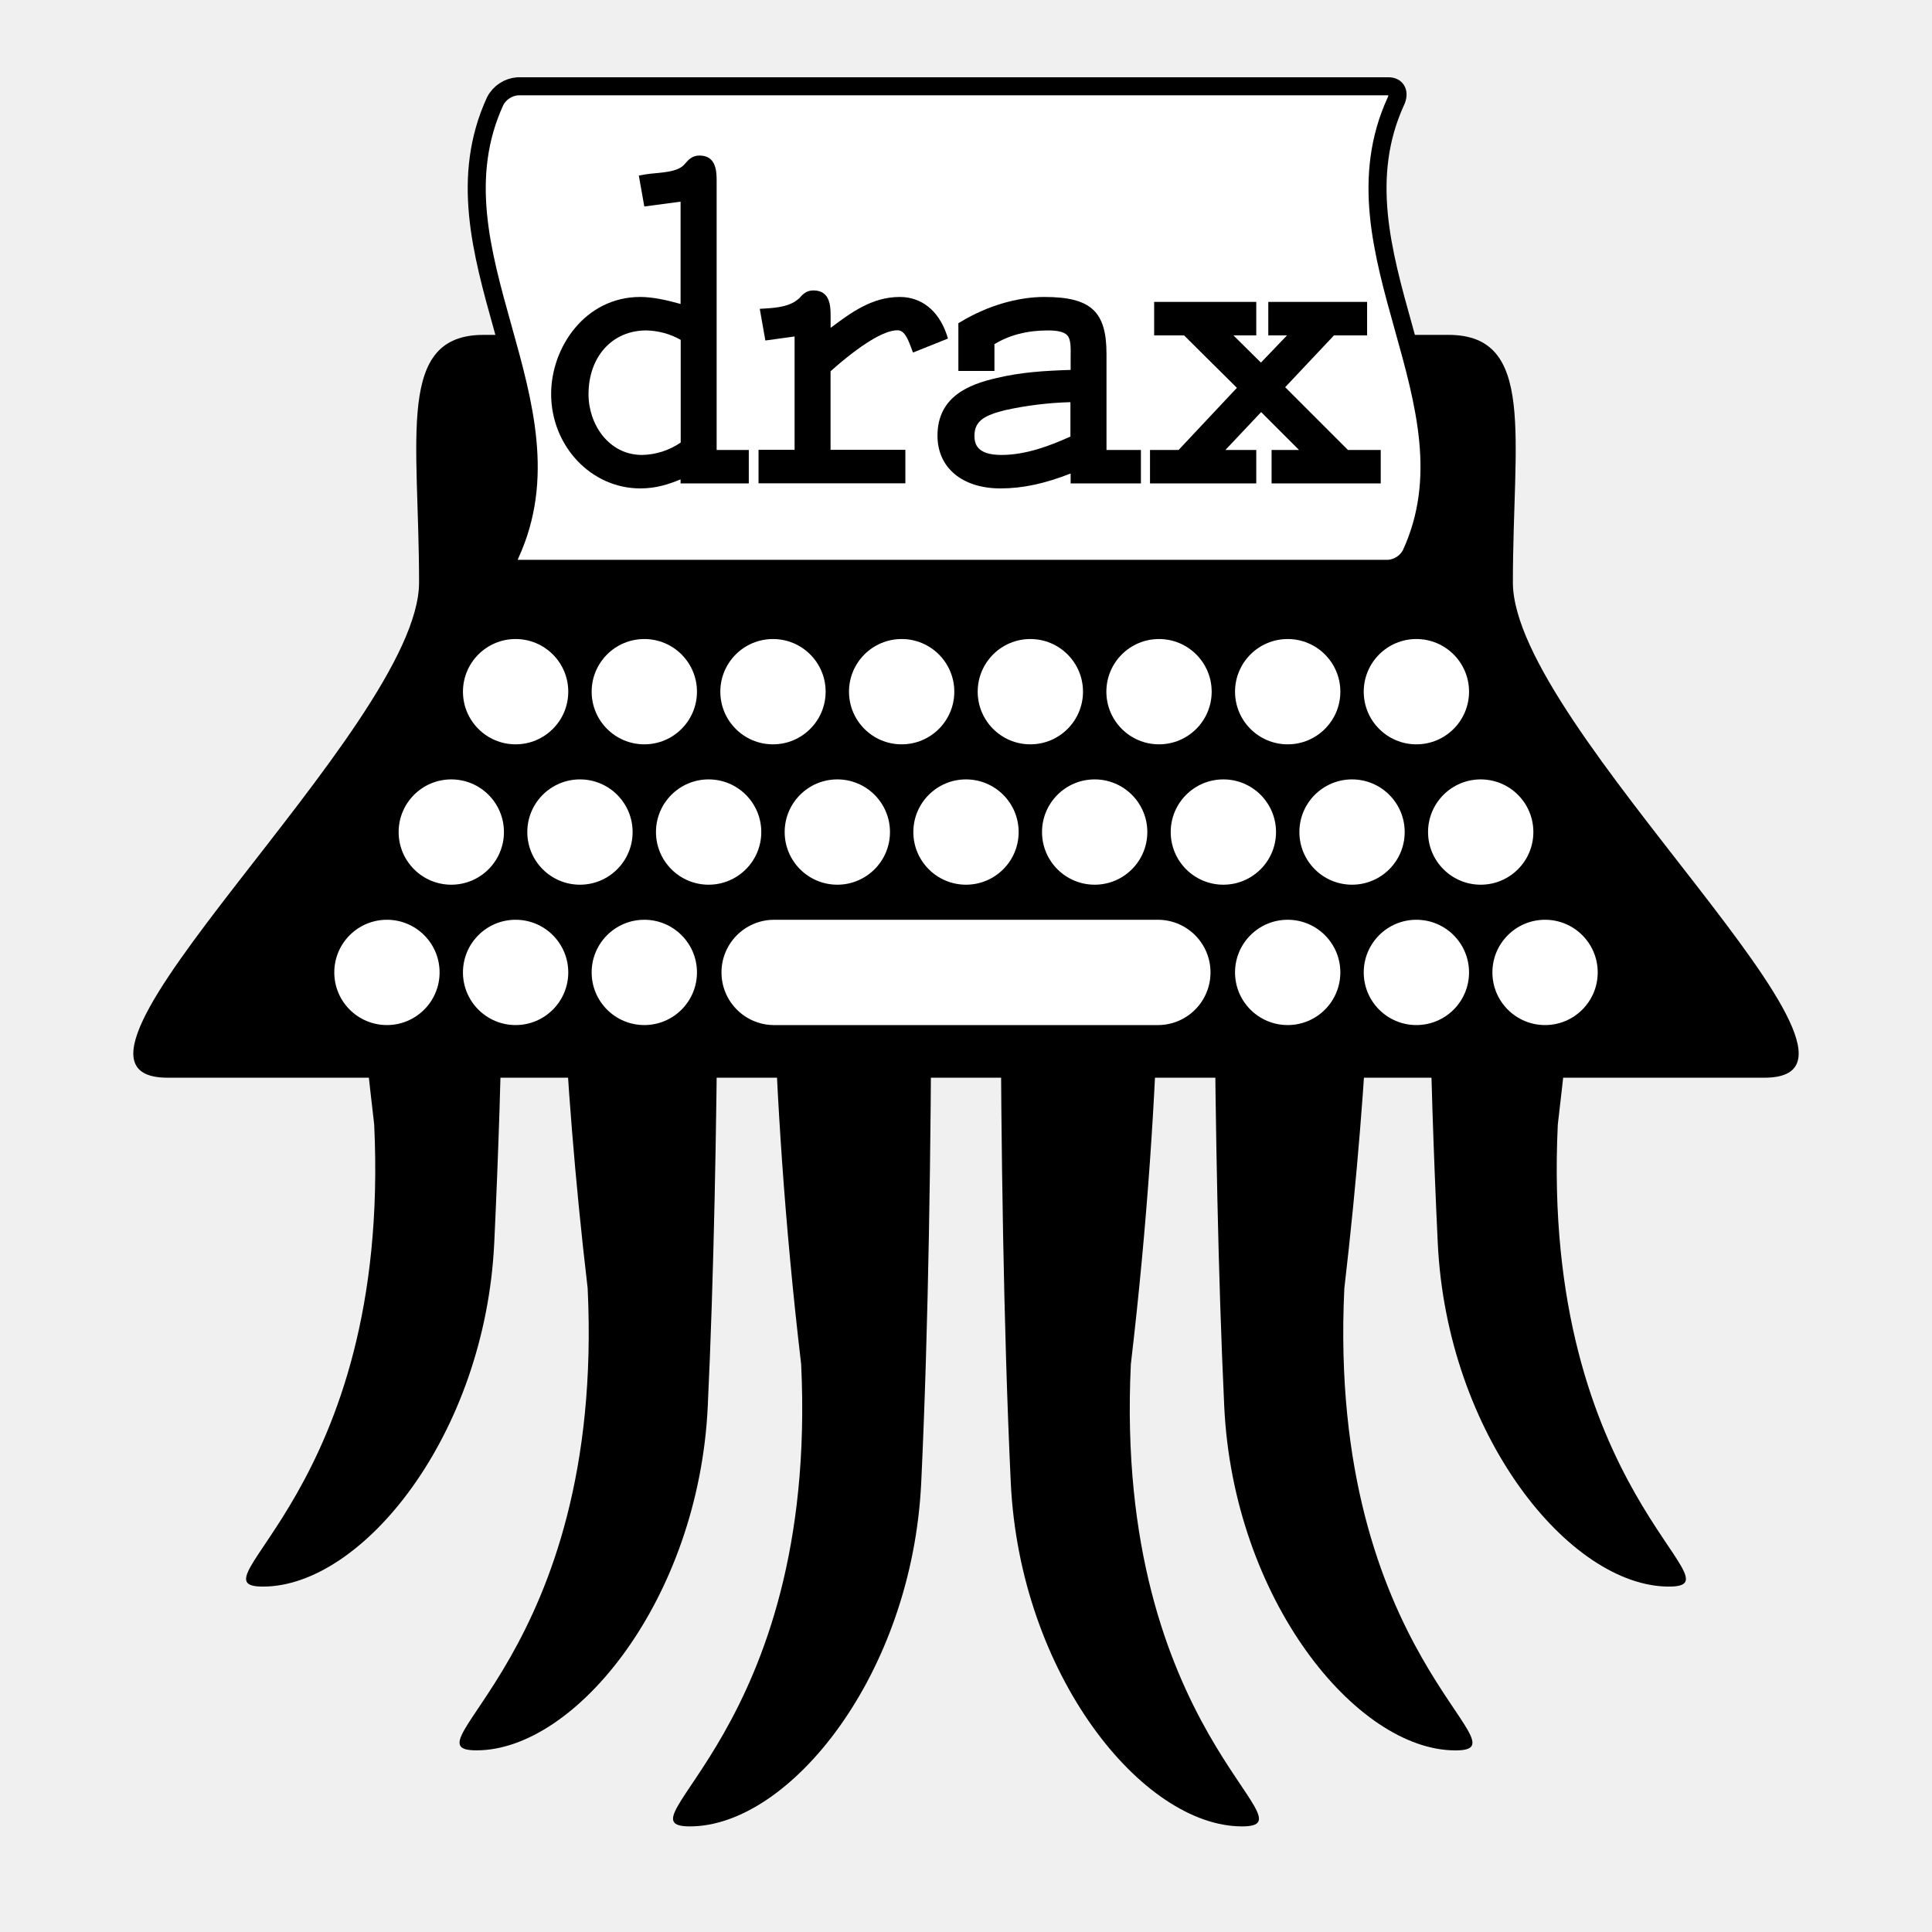
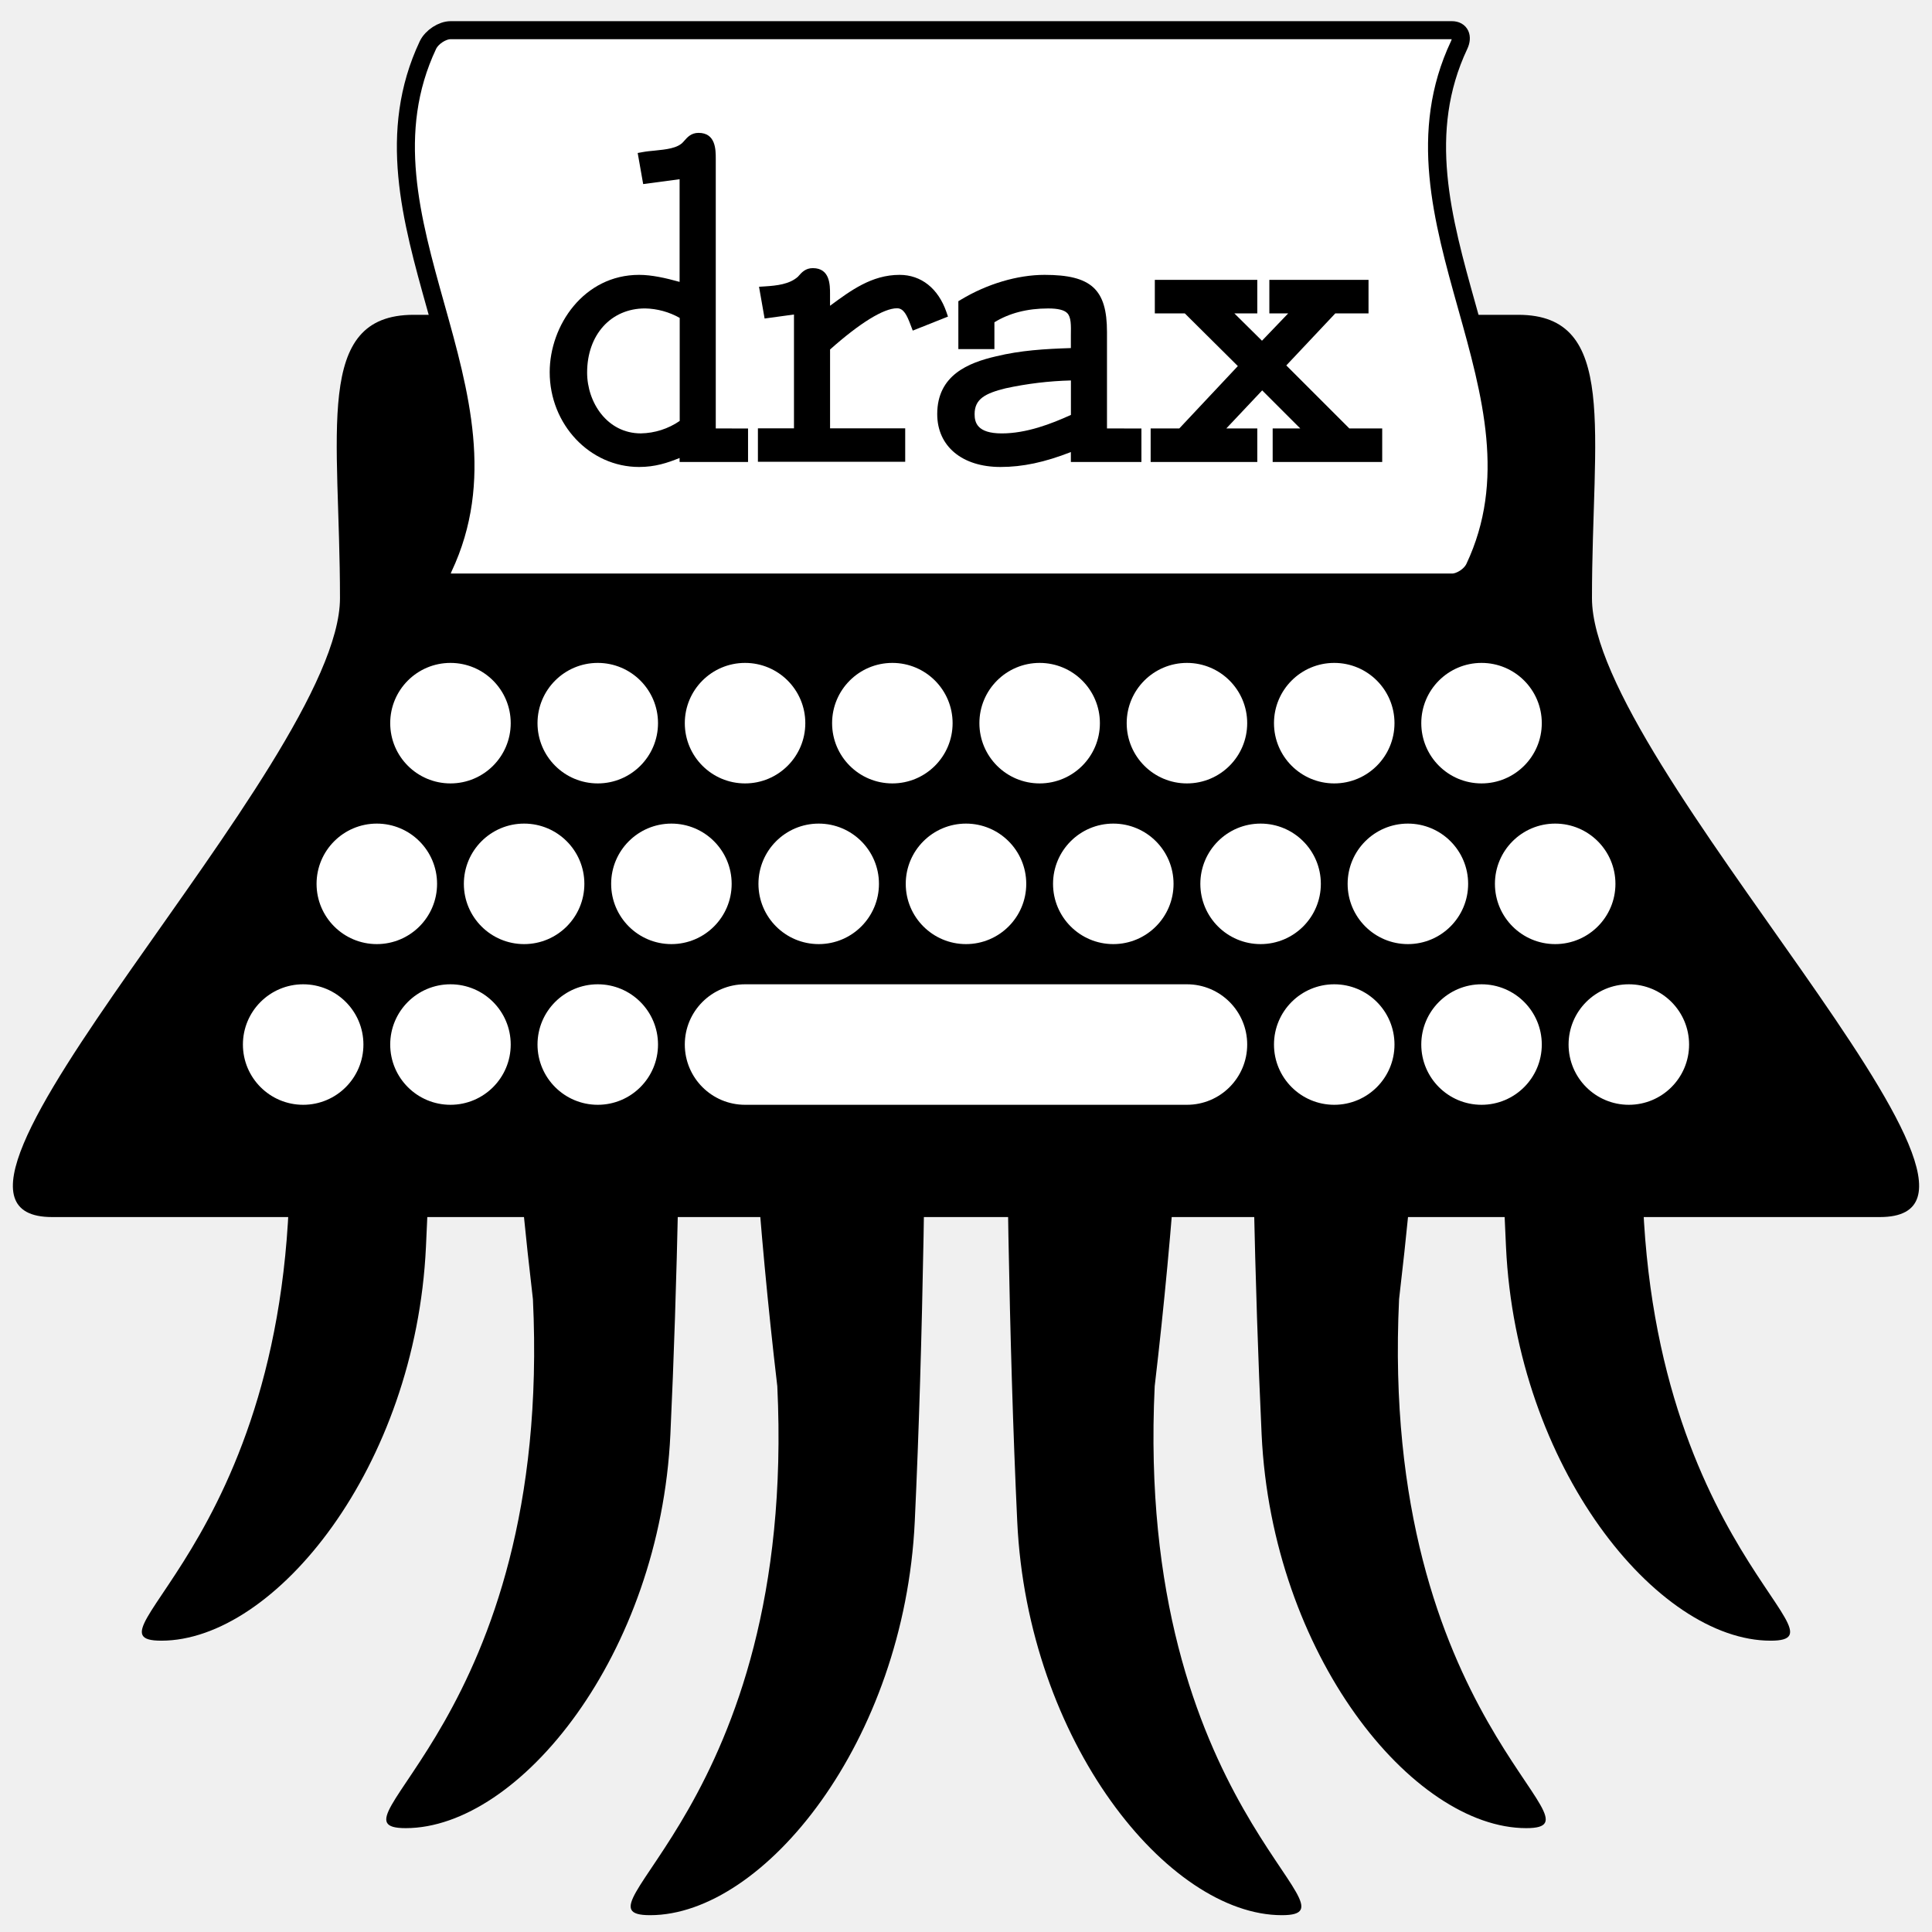
<svg xmlns="http://www.w3.org/2000/svg" viewBox="0 0 750 750">
  <defs>
    <style>
      .cls-1 {
        fill: #fff;
      }

      .cls-2 {
        fill: none;
        stroke: #000;
        stroke-miterlimit: 10;
        stroke-width: 7px;
      }
    </style>
  </defs>
  <g id="tentacles">
    <g>
-       <path d="M145.26,436.53c6.81,143.05-72.66,179.38-43.14,179.38,38.6,0,86.23-58.9,89.75-133.51,1.67-35.47,2.67-68.64,3.25-98.09H139.64C141.14,399.85,143,417.19,145.26,436.53Z" />
-       <path d="M228.13,500.11c6.82,143-72.65,179.37-43.14,179.37,38.6,0,86.24-58.89,89.76-133.5,2.41-51.15,3.43-109.67,3.79-161.67h-60C220.15,418.29,223.09,457.27,228.13,500.11Z" />
-       <path d="M300.28,384.31c1.16,40.19,4.16,89.48,10.73,145.31,6.81,143-72.66,179.38-43.14,179.38,38.6,0,86.24-58.9,89.75-133.51,2.88-61.1,3.78-132.72,3.93-191.18H300.28Z" />
-       <path d="M558.13,482.4c3.52,74.61,51.15,133.51,89.75,133.51,29.52,0-50-36.33-43.14-179.38,2.29-19.46,4.15-36.79,5.64-52.22H554.85C555.43,413.32,556.43,446.41,558.13,482.4Z" />
-       <path d="M475.25,546c3.52,74.61,51.16,133.5,89.76,133.5,29.51,0-50-36.33-43.14-179.37,5-42.84,8-81.82,9.6-115.8h-60C471.82,436.31,472.84,494.83,475.25,546Z" />
-       <path d="M388.45,384.31c.15,58.46,1.05,130.08,3.93,191.18C395.89,650.1,443.53,709,482.13,709c29.52,0-49.95-36.33-43.14-179.38,6.57-55.83,9.57-105.12,10.73-145.31H388.45Z" />
+       <path d="M112,431.58c7.79,163.74-83.17,205.33-49.39,205.33,44.19,0,98.72-67.42,102.74-152.82,1.92-40.6,3.06-78.57,3.73-112.29H105.59C107.3,389.59,109.41,409.44,112,431.58Z" />
+       <path d="M206.88,504.35c7.8,163.75-83.17,205.33-49.38,205.33,44.19,0,98.72-67.41,102.74-152.82,2.76-58.54,3.93-125.53,4.34-185.06H195.9C197.75,410.7,201.12,455.32,206.88,504.35Z" />
+       <path d="M289.47,371.8c1.32,46,4.76,102.43,12.28,166.34,7.8,163.75-83.17,205.33-49.38,205.33,44.18,0,98.71-67.42,102.74-152.82,3.29-69.94,4.32-151.93,4.5-218.85H289.47Z" />
+       <path d="M584.63,484.09c4,85.4,58.55,152.82,102.74,152.82,33.78,0-57.18-41.59-49.39-205.33,2.62-22.28,4.75-42.12,6.46-59.78H580.87C581.53,405,582.69,442.89,584.63,484.09Z" />
+       <path d="M489.76,556.86c4,85.41,58.55,152.82,102.74,152.82,33.79,0-57.18-41.58-49.38-205.33,5.76-49,9.13-93.65,11-132.55H485.42C485.83,431.33,487,498.32,489.76,556.86Z" />
+       <path d="M390.39,371.8c.18,66.92,1.21,148.91,4.5,218.85,4,85.4,58.56,152.82,102.74,152.82,33.79,0-57.18-41.58-49.38-205.33,7.52-63.91,11-120.33,12.28-166.34H390.39Z" />
    </g>
  </g>
  <g id="typewriter">
-     <path d="M587.3,226.12c0-56.26,9.08-96.12-25-96.12H187.68c-34.06,0-25,39.86-25,96.12S6,418.36,65.06,418.36H684.94C744,418.36,587.3,282.39,587.3,226.12Z" />
+     <path d="M618,232.21c0-64.4,10.39-110-28.59-110H160.57c-39,0-28.59,45.63-28.59,110S-47.36,472.46,20.22,472.46H729.78C797.36,472.46,618,296.62,618,232.21Z" />
  </g>
  <g id="keys">
    <g>
      <g>
-         <circle class="cls-1" cx="175.19" cy="323" r="20.44" />
-         <circle class="cls-1" cx="225.14" cy="323" r="20.44" />
-         <circle class="cls-1" cx="275.09" cy="323" r="20.44" />
-         <circle class="cls-1" cx="325.05" cy="323" r="20.44" />
-         <circle class="cls-1" cx="375" cy="323" r="20.44" />
-         <circle class="cls-1" cx="424.95" cy="323" r="20.44" />
-         <circle class="cls-1" cx="474.91" cy="323" r="20.44" />
-         <circle class="cls-1" cx="524.86" cy="323" r="20.44" />
-         <circle class="cls-1" cx="574.81" cy="323" r="20.44" />
+         <circle class="cls-1" cx="146.28" cy="343.11" r="23.39" />
+         <circle class="cls-1" cx="203.46" cy="343.11" r="23.39" />
+         <circle class="cls-1" cx="260.64" cy="343.11" r="23.39" />
+         <circle class="cls-1" cx="317.82" cy="343.11" r="23.39" />
+         <circle class="cls-1" cx="375" cy="343.11" r="23.39" />
+         <circle class="cls-1" cx="432.18" cy="343.11" r="23.39" />
+         <circle class="cls-1" cx="489.36" cy="343.11" r="23.39" />
+         <circle class="cls-1" cx="546.54" cy="343.11" r="23.39" />
+         <circle class="cls-1" cx="603.72" cy="343.11" r="23.39" />
      </g>
      <g>
-         <circle class="cls-1" cx="200.16" cy="268.51" r="20.44" />
-         <circle class="cls-1" cx="250.12" cy="268.51" r="20.44" />
-         <circle class="cls-1" cx="300.07" cy="268.51" r="20.44" />
-         <circle class="cls-1" cx="350.02" cy="268.51" r="20.44" />
-         <circle class="cls-1" cx="399.98" cy="268.51" r="20.44" />
-         <circle class="cls-1" cx="449.93" cy="268.51" r="20.44" />
-         <circle class="cls-1" cx="499.88" cy="268.51" r="20.44" />
-         <circle class="cls-1" cx="549.84" cy="268.51" r="20.44" />
+         <circle class="cls-1" cx="174.87" cy="280.73" r="23.39" />
+         <circle class="cls-1" cx="232.05" cy="280.73" r="23.39" />
+         <circle class="cls-1" cx="289.23" cy="280.73" r="23.39" />
+         <circle class="cls-1" cx="346.41" cy="280.73" r="23.39" />
+         <circle class="cls-1" cx="403.59" cy="280.73" r="23.39" />
+         <circle class="cls-1" cx="460.77" cy="280.73" r="23.39" />
+         <circle class="cls-1" cx="517.95" cy="280.73" r="23.39" />
+         <circle class="cls-1" cx="575.13" cy="280.73" r="23.39" />
      </g>
      <g>
-         <circle class="cls-1" cx="150.21" cy="377.49" r="20.44" />
-         <circle class="cls-1" cx="200.16" cy="377.49" r="20.44" />
-         <circle class="cls-1" cx="250.12" cy="377.49" r="20.44" />
-         <circle class="cls-1" cx="499.88" cy="377.49" r="20.44" />
-         <circle class="cls-1" cx="549.84" cy="377.49" r="20.44" />
-         <circle class="cls-1" cx="599.79" cy="377.49" r="20.44" />
-         <path class="cls-1" d="M449.93,357.06H300.07a20.44,20.44,0,0,0,0,40.87H449.93a20.44,20.44,0,0,0,0-40.87Z" />
+         <circle class="cls-1" cx="117.69" cy="405.49" r="23.39" />
+         <circle class="cls-1" cx="174.87" cy="405.49" r="23.39" />
+         <circle class="cls-1" cx="232.05" cy="405.49" r="23.39" />
+         <circle class="cls-1" cx="517.95" cy="405.49" r="23.39" />
+         <circle class="cls-1" cx="575.13" cy="405.49" r="23.39" />
+         <circle class="cls-1" cx="632.31" cy="405.49" r="23.39" />
+         <path class="cls-1" d="M460.77,382.1H289.23a23.39,23.39,0,0,0,0,46.78H460.77a23.39,23.39,0,1,0,0-46.78Z" />
      </g>
    </g>
  </g>
  <g id="page">
    <g>
-       <path class="cls-1" d="M200.94,33.5H539.06c3.19,0,4.29,2.59,2.83,5.78C515,97.87,574.7,156.46,547.78,215.05a10.75,10.75,0,0,1-8.72,5.77H200.94c-3.19,0-4.29-2.58-2.83-5.77C225,156.46,165.3,97.87,192.22,39.28A10.77,10.77,0,0,1,200.94,33.5Z" />
-       <path class="cls-2" d="M200.94,33.5H539.06c3.19,0,4.29,2.59,2.83,5.78C515,97.87,574.7,156.46,547.78,215.05a10.75,10.75,0,0,1-8.72,5.77H200.94c-3.19,0-4.29-2.58-2.83-5.77C225,156.46,165.3,97.87,192.22,39.28A10.77,10.77,0,0,1,200.94,33.5Z" />
+       <path class="cls-1" d="M174.92,11.72H563.63c3.2,0,4.3,2.59,2.8,5.78-31.91,67.62,37.87,135.25,6,202.87-1.5,3.19-5.57,5.78-8.76,5.78H174.92c-3.19,0-4.3-2.59-2.8-5.78,31.92-67.62-37.87-135.25-6-202.87C167.67,14.31,171.73,11.72,174.92,11.72Z" />
+       <path class="cls-2" d="M174.92,11.72H563.63c3.2,0,4.3,2.59,2.8,5.78-31.91,67.62,37.87,135.25,6,202.87-1.5,3.19-5.57,5.78-8.76,5.78H174.92c-3.19,0-4.3-2.59-2.8-5.78,31.92-67.62-37.87-135.25-6-202.87C167.67,14.31,171.73,11.72,174.92,11.72Z" />
    </g>
  </g>
  <g id="text">
    <g>
-       <path d="M278.2,174.68V70.38c0-3.5,0-10-6.65-10-2.84,0-4.28,1.64-5.56,3.09l-.3.34c-2.21,2.59-6.92,3-11.09,3.42-1.64.15-3.19.3-4.61.56l-2,.37,2.13,12,14.08-1.87V118c-5.31-1.49-10.76-2.72-15.66-2.72-21.36,0-34.59,19.54-34.59,37.64,0,20.22,15.52,36.68,34.59,36.68,6.18,0,10.94-1.58,15.66-3.5v1.57h26.48v-13Zm-13.95-42.75v39.86a27.38,27.38,0,0,1-15,4.82c-13,0-20.79-12-20.79-23.53,0-14.61,9.21-24.81,22.4-24.81A28.34,28.34,0,0,1,264.25,131.93Z" />
-       <path d="M367.42,129.63c-3.17-9.12-9.77-14.35-18.11-14.35-10.81,0-19,6.09-26.87,12l0,0v-4.54c0-3.51,0-10-6.66-10-2.84,0-4.28,1.64-5.55,3.09L310,116c-3.26,2.92-8.12,3.46-12.83,3.75l-2.23.14,2.17,12.29,11.35-1.56v44h-14v13h57v-13H322.42v-30.5c11.55-10.27,20.74-15.91,25.93-15.91,2.59,0,3.85,2.76,5.22,6.37l.86,2.27L368,131.42Z" />
-       <path d="M429.54,174.68V137.35c0-16.5-6.1-22.07-24.16-22.07-10.44,0-22.23,3.5-32.34,9.6l-1,.58V144h14V133.62c5.74-3.55,12.73-5.35,20.8-5.35,3.77,0,6.18.59,7.38,1.8,1.52,1.55,1.46,4.67,1.4,8.62,0,.86,0,1.75,0,2.67v2.24c-10.1.32-19.36.88-28.95,3.2-10.59,2.45-22.74,7.21-22.74,22.34,0,12.43,9.61,20.46,24.47,20.46,8.54,0,17-1.8,27.22-5.78v3.85h27.28v-13Zm-14-18.56v13.34c-7.54,3.44-17.17,7.15-26.74,7.15s-10.52-4.27-10.52-7.47c0-5.91,4.21-8,12-9.94A135.32,135.32,0,0,1,415.58,156.12Z" />
-       <polygon points="523.27 174.68 498.9 150.31 517.85 130.2 530.71 130.2 530.71 117.21 492.35 117.21 492.35 130.2 499.61 130.2 489.49 140.76 478.82 130.2 487.68 130.2 487.68 117.21 448.04 117.21 448.04 130.2 459.65 130.2 480.16 150.56 457.52 174.68 446.43 174.68 446.43 187.67 487.68 187.67 487.68 174.68 475.7 174.68 489.57 159.97 504.29 174.68 493.63 174.68 493.63 187.67 536 187.67 536 174.68 523.27 174.68" />
+       <path d="M277.86,166.31V61.65c0-3.52,0-10.07-6.68-10.07-2.85,0-4.3,1.65-5.58,3.11l-.3.34c-2.22,2.6-6.95,3-11.12,3.43-1.65.16-3.21.3-4.63.57l-2,.36,2.13,12.07,14.14-1.88v39.85c-5.33-1.49-10.8-2.73-15.72-2.73-21.44,0-34.71,19.61-34.71,37.78,0,20.29,15.57,36.8,34.71,36.8,6.2,0,11-1.58,15.72-3.5v1.57h26.57v-13Zm-14-42.9v40a27.47,27.47,0,0,1-15.07,4.83c-13.07,0-20.87-12-20.87-23.61,0-14.66,9.24-24.9,22.48-24.9A28.54,28.54,0,0,1,263.86,123.41Z" />
+       <path d="M367.39,121.1c-3.18-9.15-9.8-14.4-18.17-14.4-10.85,0-19,6.11-27,12l0,0v-4.55c0-3.52,0-10.06-6.68-10.06-2.85,0-4.29,1.64-5.57,3.09l-.21.24c-3.28,2.93-8.15,3.46-12.87,3.76l-2.24.14,2.17,12.33,11.4-1.56v44.18h-14v13h57.18v-13H322.23v-30.6c11.59-10.31,20.82-16,26-16,2.6,0,3.86,2.77,5.23,6.39l.87,2.28L368,122.9Z" />
+       <path d="M429.73,166.31V128.85c0-16.56-6.12-22.15-24.24-22.15-10.48,0-22.31,3.51-32.46,9.63l-1,.59v18.61h14V125.11c5.76-3.56,12.77-5.37,20.87-5.37,3.78,0,6.21.59,7.4,1.81,1.53,1.55,1.48,4.68,1.41,8.65,0,.86,0,1.75,0,2.68v2.24c-10.14.33-19.43.88-29.06,3.21-10.63,2.47-22.82,7.24-22.82,22.42,0,12.47,9.64,20.53,24.56,20.53,8.56,0,17.09-1.8,27.32-5.79v3.86H443.1v-13Zm-14-18.62v13.38c-7.57,3.45-17.24,7.18-26.84,7.18s-10.55-4.28-10.55-7.5c0-5.92,4.21-8.07,12-10A135.47,135.47,0,0,1,415.73,147.69Z" />
+       <polygon points="523.8 166.31 499.34 141.86 518.35 121.67 531.26 121.67 531.26 108.64 492.76 108.64 492.76 121.67 500.06 121.67 489.9 132.27 479.19 121.67 488.08 121.67 488.08 108.64 448.3 108.64 448.3 121.67 459.95 121.67 480.53 142.11 457.81 166.31 446.68 166.31 446.68 179.35 488.08 179.35 488.08 166.31 476.06 166.31 489.98 151.55 504.75 166.31 494.05 166.31 494.05 179.35 536.57 179.35 536.57 166.31 523.8 166.31" />
    </g>
  </g>
</svg>
